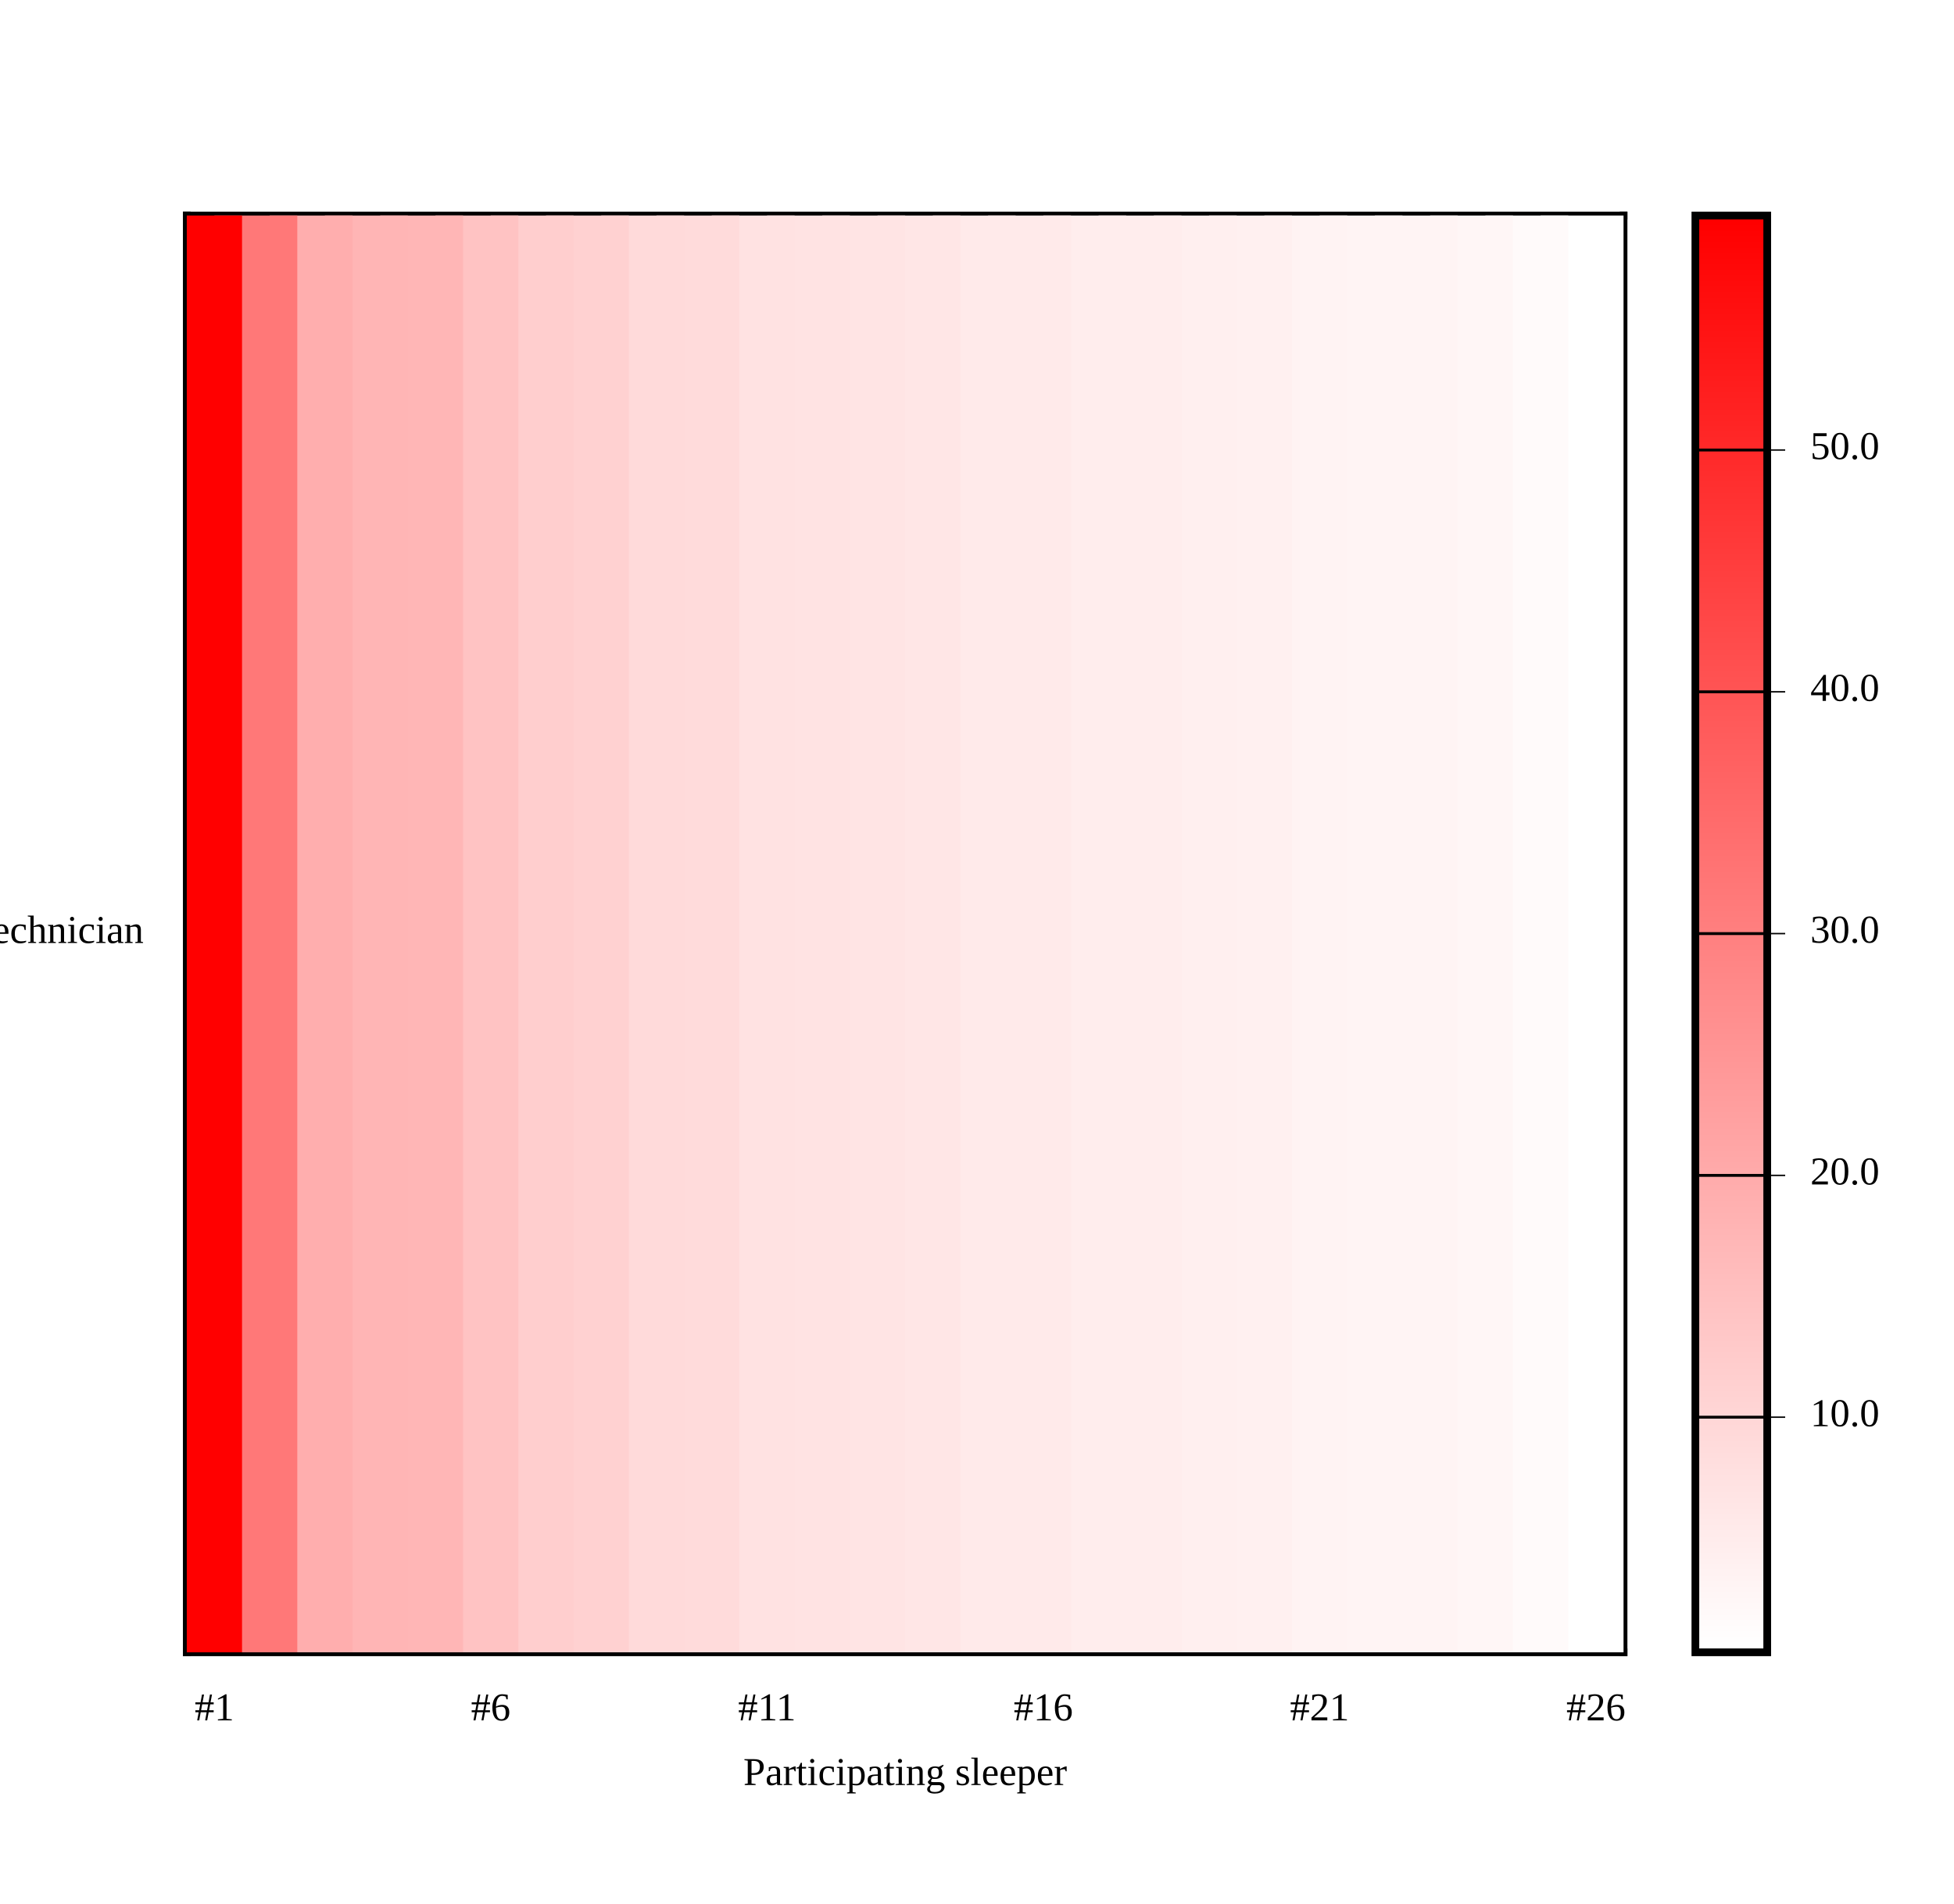
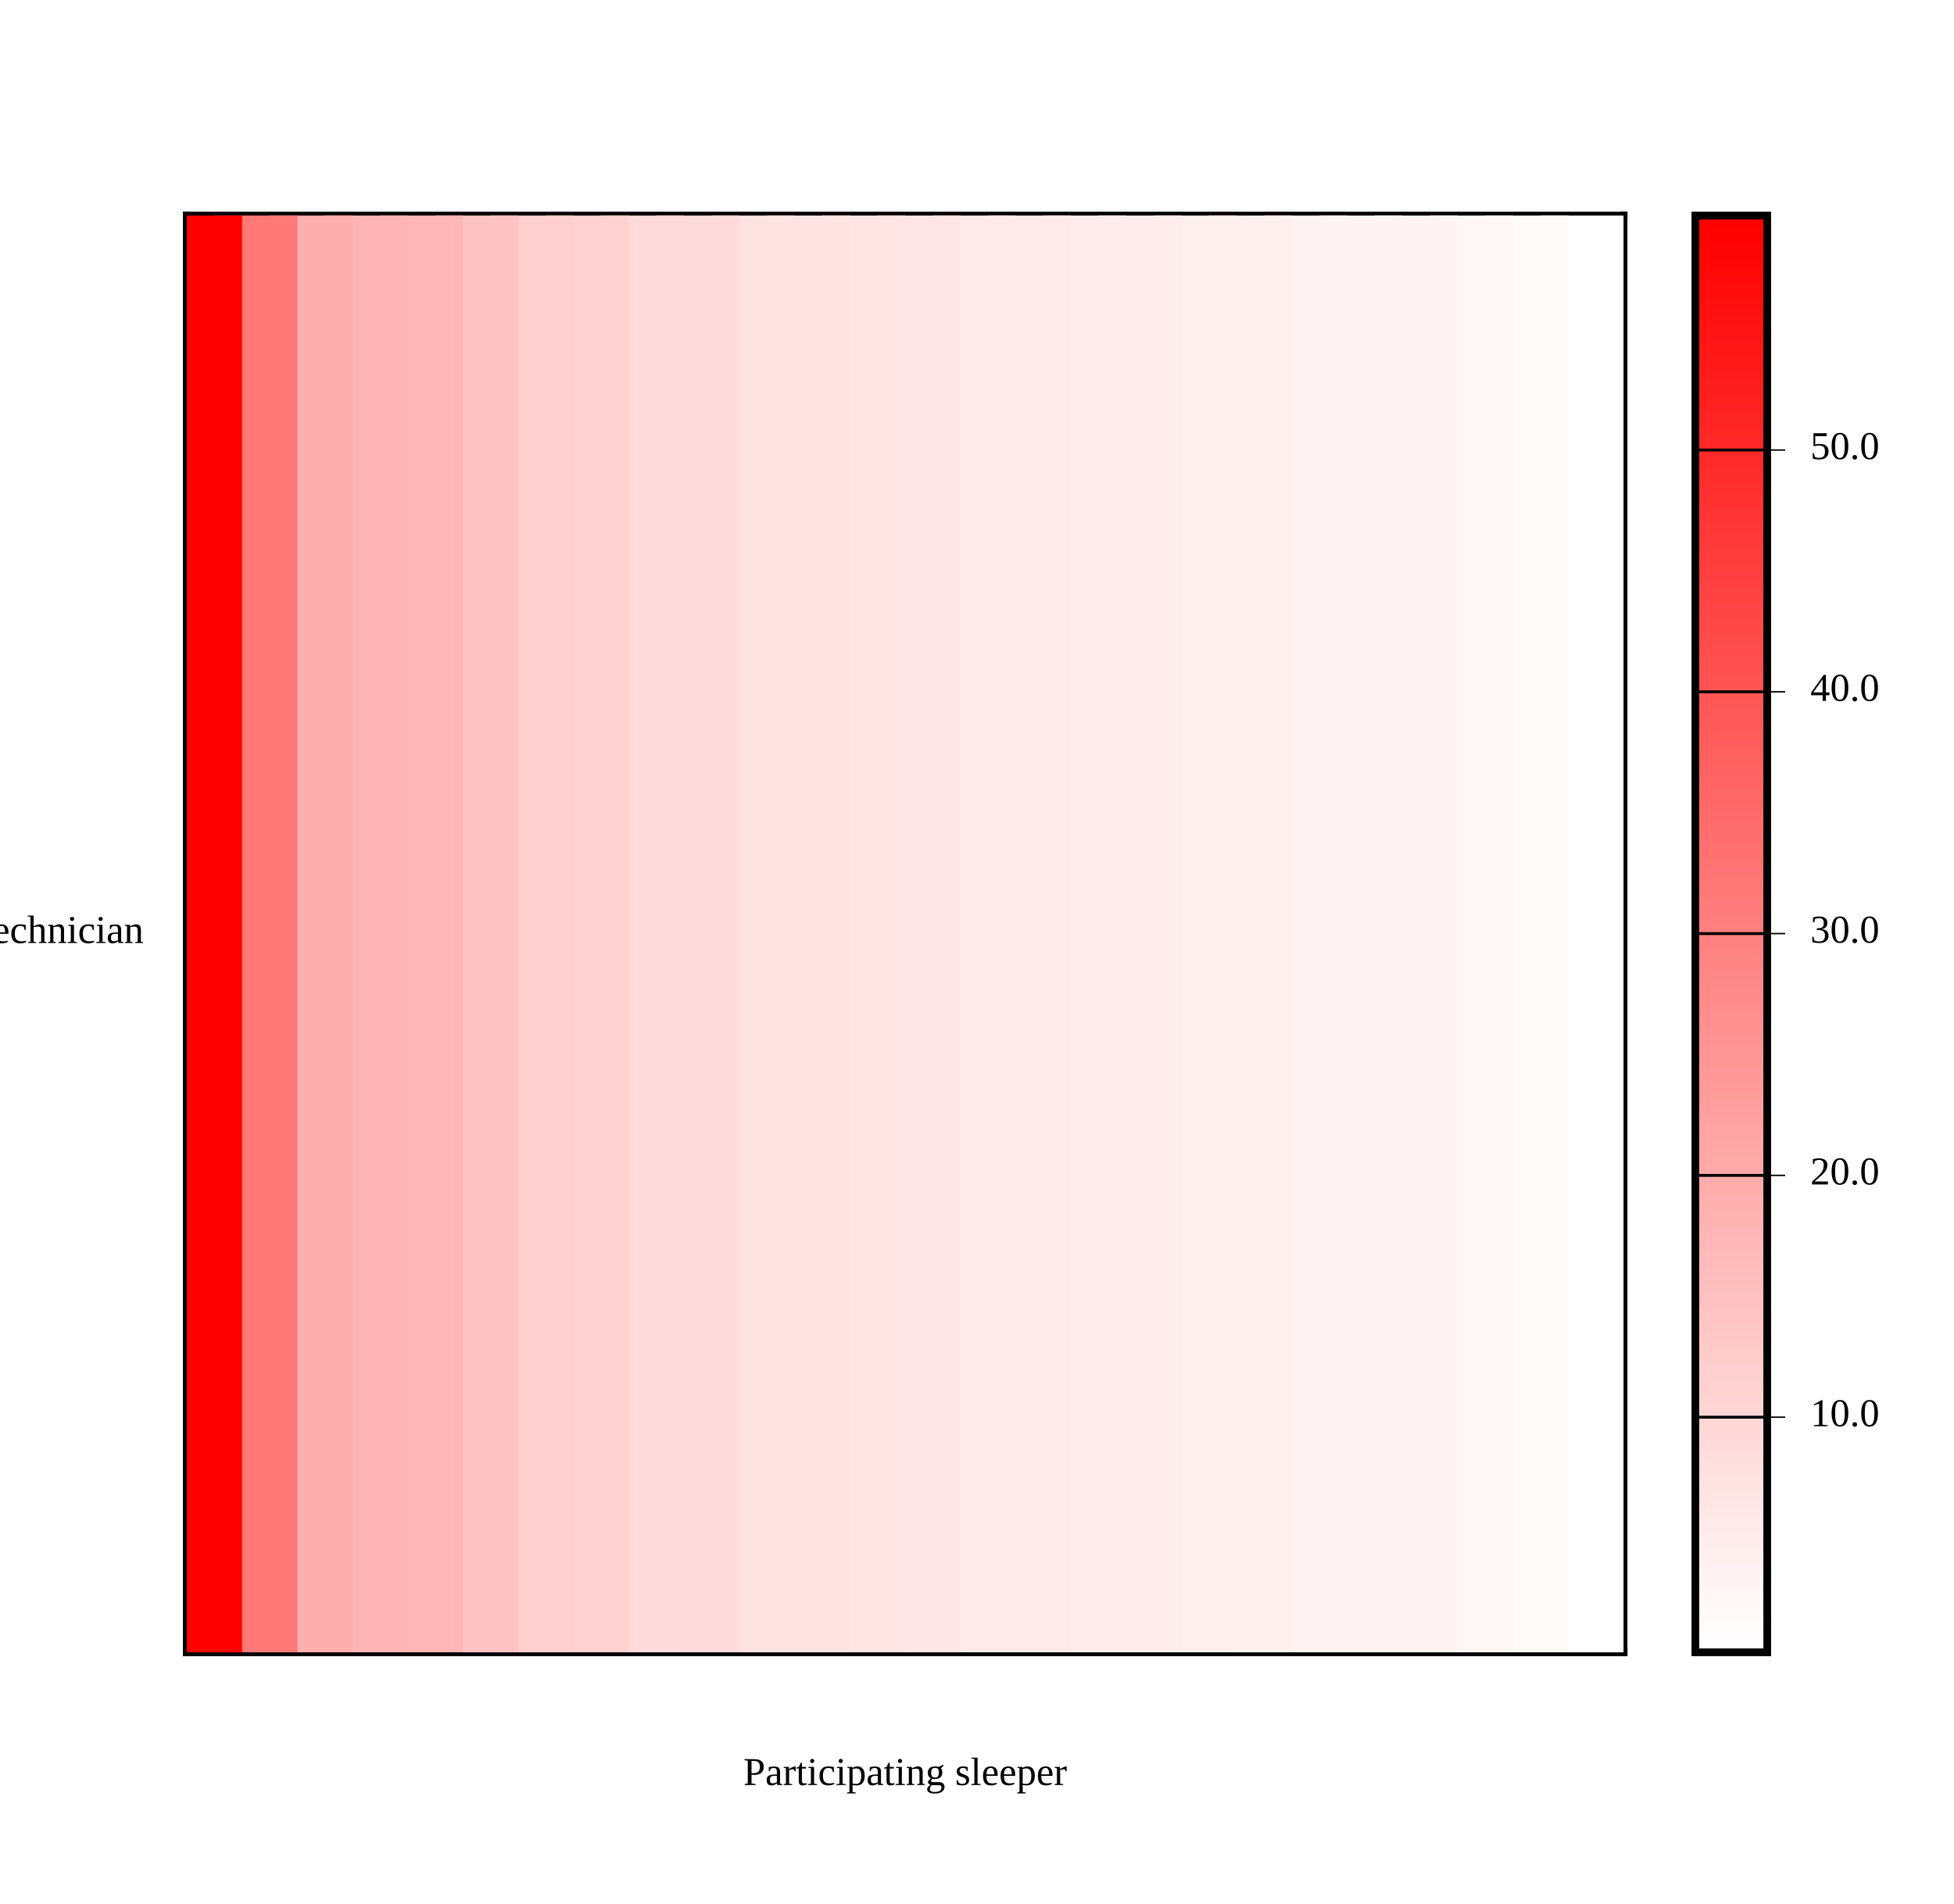
<svg xmlns="http://www.w3.org/2000/svg" height="530" stroke-opacity="1" viewBox="0.0 0.0 544.0 530.0" font-size="1" width="544" stroke="rgb(0,0,0)" version="1.1">
  <defs />
  <g stroke-linejoin="miter" stroke-opacity="1.0" fill-opacity="0.0" stroke="rgb(0,0,0)" stroke-width="0.8" fill="rgb(0,0,0)" stroke-linecap="butt" stroke-miterlimit="10.0">
    <path d="M 52,460 h 400 M 52,380 h 400 M 52,300 h 400 M 52,220 h 400 M 52,140 h 400 M 52,60 h 400 " />
  </g>
  <g stroke-linejoin="miter" stroke-opacity="1.0" fill-opacity="0.0" stroke="rgb(0,0,0)" stroke-width="2.148" fill="rgb(0,0,0)" stroke-linecap="square" stroke-miterlimit="10.0">
    <path d="M 52,460 v -400 M 452,460 v -400 " />
  </g>
  <g stroke-linejoin="miter" stroke-opacity="1.0" fill-opacity="1.0" font-size="11.0px" stroke="rgb(0,0,0)" stroke-width="2.148" fill="rgb(0,0,0)" stroke-linecap="butt" stroke-miterlimit="10.0">
    <text dominant-baseline="middle" transform="matrix(1,0,0,1,40,260)" stroke="none" text-anchor="end">technician</text>
  </g>
  <g stroke-linejoin="miter" stroke-opacity="1.0" fill-opacity="0.0" stroke="rgb(0,0,0)" stroke-width="0.8" fill="rgb(0,0,0)" stroke-linecap="butt" stroke-miterlimit="10.0">
    <path d="M 52,460 v -400 M 128.923,460 v -400 M 205.846,460 v -400 M 282.769,460 v -400 M 359.692,460 v -400 M 436.615,460 v -400 " />
  </g>
  <g stroke-linejoin="miter" stroke-opacity="1.0" fill-opacity="0.0" stroke="rgb(0,0,0)" stroke-width="2.148" fill="rgb(0,0,0)" stroke-linecap="square" stroke-miterlimit="10.0">
    <path d="M 52,460 h 400 M 52,60 h 400 " />
  </g>
  <g stroke-linejoin="miter" stroke-opacity="1.0" fill-opacity="1.0" font-size="11.0px" stroke="rgb(0,0,0)" stroke-width="2.148" fill="rgb(0,0,0)" stroke-linecap="butt" stroke-miterlimit="10.0">
    <text dominant-baseline="text-before-edge" transform="matrix(1,0,0,1,252,490)" stroke="none" text-anchor="middle">Participating sleeper</text>
  </g>
-   <g stroke-linejoin="miter" stroke-opacity="1.0" fill-opacity="1.0" font-size="11.0px" stroke="rgb(0,0,0)" stroke-width="2.148" fill="rgb(0,0,0)" stroke-linecap="butt" stroke-miterlimit="10.0">
-     <text dominant-baseline="text-before-edge" transform="matrix(1,0,0,1,444.3077,472)" stroke="none" text-anchor="middle">#26</text>
-   </g>
-   <g stroke-linejoin="miter" stroke-opacity="1.0" fill-opacity="1.0" font-size="11.0px" stroke="rgb(0,0,0)" stroke-width="2.148" fill="rgb(0,0,0)" stroke-linecap="butt" stroke-miterlimit="10.0">
-     <text dominant-baseline="text-before-edge" transform="matrix(1,0,0,1,367.3846,472)" stroke="none" text-anchor="middle">#21</text>
-   </g>
-   <g stroke-linejoin="miter" stroke-opacity="1.0" fill-opacity="1.0" font-size="11.0px" stroke="rgb(0,0,0)" stroke-width="2.148" fill="rgb(0,0,0)" stroke-linecap="butt" stroke-miterlimit="10.0">
-     <text dominant-baseline="text-before-edge" transform="matrix(1,0,0,1,290.4615,472)" stroke="none" text-anchor="middle">#16</text>
-   </g>
-   <g stroke-linejoin="miter" stroke-opacity="1.0" fill-opacity="1.0" font-size="11.0px" stroke="rgb(0,0,0)" stroke-width="2.148" fill="rgb(0,0,0)" stroke-linecap="butt" stroke-miterlimit="10.0">
-     <text dominant-baseline="text-before-edge" transform="matrix(1,0,0,1,213.5385,472)" stroke="none" text-anchor="middle">#11</text>
-   </g>
-   <g stroke-linejoin="miter" stroke-opacity="1.0" fill-opacity="1.0" font-size="11.0px" stroke="rgb(0,0,0)" stroke-width="2.148" fill="rgb(0,0,0)" stroke-linecap="butt" stroke-miterlimit="10.0">
-     <text dominant-baseline="text-before-edge" transform="matrix(1,0,0,1,136.6154,472)" stroke="none" text-anchor="middle">#6</text>
-   </g>
-   <g stroke-linejoin="miter" stroke-opacity="1.0" fill-opacity="1.0" font-size="11.0px" stroke="rgb(0,0,0)" stroke-width="2.148" fill="rgb(0,0,0)" stroke-linecap="butt" stroke-miterlimit="10.0">
-     <text dominant-baseline="text-before-edge" transform="matrix(1,0,0,1,59.6923,472)" stroke="none" text-anchor="middle">#1</text>
-   </g>
  <g stroke-linejoin="miter" stroke-opacity="1.0" fill-opacity="1.0" stroke="rgb(0,0,0)" stroke-width="0.0" fill="rgb(255,255,255)" stroke-linecap="butt" stroke-miterlimit="10.0">
    <defs>
      <clipPath id="martamyClip1">
        <path d="M 452,460 l -0,-400 h -400 l -0,400 Z" />
      </clipPath>
    </defs>
    <g clip-path="url(#martamyClip1)">
      <path d="M 452,460 l -0,-400 h -23.077 l -0,400 Z" />
    </g>
  </g>
  <g stroke-linejoin="miter" stroke-opacity="1.0" fill-opacity="1.0" stroke="rgb(0,0,0)" stroke-width="0.0" fill="rgb(255,250,250)" stroke-linecap="butt" stroke-miterlimit="10.0">
    <defs>
      <clipPath id="martamyClip2">
        <path d="M 452,460 l -0,-400 h -400 l -0,400 Z" />
      </clipPath>
    </defs>
    <g clip-path="url(#martamyClip2)">
      <path d="M 436.615,460 l -0,-400 h -23.077 l -0,400 Z" />
    </g>
  </g>
  <g stroke-linejoin="miter" stroke-opacity="1.0" fill-opacity="1.0" stroke="rgb(0,0,0)" stroke-width="0.0" fill="rgb(255,246,246)" stroke-linecap="butt" stroke-miterlimit="10.0">
    <defs>
      <clipPath id="martamyClip3">
        <path d="M 452,460 l -0,-400 h -400 l -0,400 Z" />
      </clipPath>
    </defs>
    <g clip-path="url(#martamyClip3)">
      <path d="M 421.231,460 l -0,-400 h -23.077 l -0,400 Z" />
    </g>
  </g>
  <g stroke-linejoin="miter" stroke-opacity="1.0" fill-opacity="1.0" stroke="rgb(0,0,0)" stroke-width="0.0" fill="rgb(255,244,244)" stroke-linecap="butt" stroke-miterlimit="10.0">
    <defs>
      <clipPath id="martamyClip4">
        <path d="M 452,460 l -0,-400 h -400 l -0,400 Z" />
      </clipPath>
    </defs>
    <g clip-path="url(#martamyClip4)">
      <path d="M 405.846,460 l -0,-400 h -23.077 l -0,400 Z" />
    </g>
  </g>
  <g stroke-linejoin="miter" stroke-opacity="1.0" fill-opacity="1.0" stroke="rgb(0,0,0)" stroke-width="0.0" fill="rgb(255,244,244)" stroke-linecap="butt" stroke-miterlimit="10.0">
    <defs>
      <clipPath id="martamyClip5">
        <path d="M 452,460 l -0,-400 h -400 l -0,400 Z" />
      </clipPath>
    </defs>
    <g clip-path="url(#martamyClip5)">
      <path d="M 390.462,460 l -0,-400 h -23.077 l -0,400 Z" />
    </g>
  </g>
  <g stroke-linejoin="miter" stroke-opacity="1.0" fill-opacity="1.0" stroke="rgb(0,0,0)" stroke-width="0.0" fill="rgb(255,243,243)" stroke-linecap="butt" stroke-miterlimit="10.0">
    <defs>
      <clipPath id="martamyClip6">
        <path d="M 452,460 l -0,-400 h -400 l -0,400 Z" />
      </clipPath>
    </defs>
    <g clip-path="url(#martamyClip6)">
      <path d="M 375.077,460 l -0,-400 h -23.077 l -0,400 Z" />
    </g>
  </g>
  <g stroke-linejoin="miter" stroke-opacity="1.0" fill-opacity="1.0" stroke="rgb(0,0,0)" stroke-width="0.0" fill="rgb(255,240,240)" stroke-linecap="butt" stroke-miterlimit="10.0">
    <defs>
      <clipPath id="martamyClip7">
        <path d="M 452,460 l -0,-400 h -400 l -0,400 Z" />
      </clipPath>
    </defs>
    <g clip-path="url(#martamyClip7)">
      <path d="M 359.692,460 l -0,-400 h -23.077 l -0,400 Z" />
    </g>
  </g>
  <g stroke-linejoin="miter" stroke-opacity="1.0" fill-opacity="1.0" stroke="rgb(0,0,0)" stroke-width="0.0" fill="rgb(255,239,239)" stroke-linecap="butt" stroke-miterlimit="10.0">
    <defs>
      <clipPath id="martamyClip8">
        <path d="M 452,460 l -0,-400 h -400 l -0,400 Z" />
      </clipPath>
    </defs>
    <g clip-path="url(#martamyClip8)">
      <path d="M 344.308,460 l -0,-400 h -23.077 l -0,400 Z" />
    </g>
  </g>
  <g stroke-linejoin="miter" stroke-opacity="1.0" fill-opacity="1.0" stroke="rgb(0,0,0)" stroke-width="0.0" fill="rgb(255,237,237)" stroke-linecap="butt" stroke-miterlimit="10.0">
    <defs>
      <clipPath id="martamyClip9">
        <path d="M 452,460 l -0,-400 h -400 l -0,400 Z" />
      </clipPath>
    </defs>
    <g clip-path="url(#martamyClip9)">
      <path d="M 328.923,460 l -0,-400 h -23.077 l -0,400 Z" />
    </g>
  </g>
  <g stroke-linejoin="miter" stroke-opacity="1.0" fill-opacity="1.0" stroke="rgb(0,0,0)" stroke-width="0.0" fill="rgb(255,237,237)" stroke-linecap="butt" stroke-miterlimit="10.0">
    <defs>
      <clipPath id="martamyClip10">
        <path d="M 452,460 l -0,-400 h -400 l -0,400 Z" />
      </clipPath>
    </defs>
    <g clip-path="url(#martamyClip10)">
      <path d="M 313.538,460 l -0,-400 h -23.077 l -0,400 Z" />
    </g>
  </g>
  <g stroke-linejoin="miter" stroke-opacity="1.0" fill-opacity="1.0" stroke="rgb(0,0,0)" stroke-width="0.0" fill="rgb(255,234,234)" stroke-linecap="butt" stroke-miterlimit="10.0">
    <defs>
      <clipPath id="martamyClip11">
        <path d="M 452,460 l -0,-400 h -400 l -0,400 Z" />
      </clipPath>
    </defs>
    <g clip-path="url(#martamyClip11)">
      <path d="M 298.154,460 l -0,-400 h -23.077 l -0,400 Z" />
    </g>
  </g>
  <g stroke-linejoin="miter" stroke-opacity="1.0" fill-opacity="1.0" stroke="rgb(0,0,0)" stroke-width="0.0" fill="rgb(255,234,234)" stroke-linecap="butt" stroke-miterlimit="10.0">
    <defs>
      <clipPath id="martamyClip12">
        <path d="M 452,460 l -0,-400 h -400 l -0,400 Z" />
      </clipPath>
    </defs>
    <g clip-path="url(#martamyClip12)">
      <path d="M 282.769,460 l -0,-400 h -23.077 l -0,400 Z" />
    </g>
  </g>
  <g stroke-linejoin="miter" stroke-opacity="1.0" fill-opacity="1.0" stroke="rgb(0,0,0)" stroke-width="0.0" fill="rgb(255,230,230)" stroke-linecap="butt" stroke-miterlimit="10.0">
    <defs>
      <clipPath id="martamyClip13">
        <path d="M 452,460 l -0,-400 h -400 l -0,400 Z" />
      </clipPath>
    </defs>
    <g clip-path="url(#martamyClip13)">
      <path d="M 267.385,460 l -0,-400 h -23.077 l -0,400 Z" />
    </g>
  </g>
  <g stroke-linejoin="miter" stroke-opacity="1.0" fill-opacity="1.0" stroke="rgb(0,0,0)" stroke-width="0.0" fill="rgb(255,228,228)" stroke-linecap="butt" stroke-miterlimit="10.0">
    <defs>
      <clipPath id="martamyClip14">
        <path d="M 452,460 l -0,-400 h -400 l -0,400 Z" />
      </clipPath>
    </defs>
    <g clip-path="url(#martamyClip14)">
      <path d="M 252,460 l -0,-400 h -23.077 l -0,400 Z" />
    </g>
  </g>
  <g stroke-linejoin="miter" stroke-opacity="1.0" fill-opacity="1.0" stroke="rgb(0,0,0)" stroke-width="0.0" fill="rgb(255,227,227)" stroke-linecap="butt" stroke-miterlimit="10.0">
    <defs>
      <clipPath id="martamyClip15">
        <path d="M 452,460 l -0,-400 h -400 l -0,400 Z" />
      </clipPath>
    </defs>
    <g clip-path="url(#martamyClip15)">
      <path d="M 236.615,460 l -0,-400 h -23.077 l -0,400 Z" />
    </g>
  </g>
  <g stroke-linejoin="miter" stroke-opacity="1.0" fill-opacity="1.0" stroke="rgb(0,0,0)" stroke-width="0.0" fill="rgb(255,226,226)" stroke-linecap="butt" stroke-miterlimit="10.0">
    <defs>
      <clipPath id="martamyClip16">
        <path d="M 452,460 l -0,-400 h -400 l -0,400 Z" />
      </clipPath>
    </defs>
    <g clip-path="url(#martamyClip16)">
      <path d="M 221.231,460 l -0,-400 h -23.077 l -0,400 Z" />
    </g>
  </g>
  <g stroke-linejoin="miter" stroke-opacity="1.0" fill-opacity="1.0" stroke="rgb(0,0,0)" stroke-width="0.0" fill="rgb(255,219,219)" stroke-linecap="butt" stroke-miterlimit="10.0">
    <defs>
      <clipPath id="martamyClip17">
        <path d="M 452,460 l -0,-400 h -400 l -0,400 Z" />
      </clipPath>
    </defs>
    <g clip-path="url(#martamyClip17)">
      <path d="M 205.846,460 l -0,-400 h -23.077 l -0,400 Z" />
    </g>
  </g>
  <g stroke-linejoin="miter" stroke-opacity="1.0" fill-opacity="1.0" stroke="rgb(0,0,0)" stroke-width="0.0" fill="rgb(255,218,218)" stroke-linecap="butt" stroke-miterlimit="10.0">
    <defs>
      <clipPath id="martamyClip18">
        <path d="M 452,460 l -0,-400 h -400 l -0,400 Z" />
      </clipPath>
    </defs>
    <g clip-path="url(#martamyClip18)">
      <path d="M 190.462,460 l -0,-400 h -23.077 l -0,400 Z" />
    </g>
  </g>
  <g stroke-linejoin="miter" stroke-opacity="1.0" fill-opacity="1.0" stroke="rgb(0,0,0)" stroke-width="0.0" fill="rgb(255,209,209)" stroke-linecap="butt" stroke-miterlimit="10.0">
    <defs>
      <clipPath id="martamyClip19">
        <path d="M 452,460 l -0,-400 h -400 l -0,400 Z" />
      </clipPath>
    </defs>
    <g clip-path="url(#martamyClip19)">
      <path d="M 175.077,460 l -0,-400 h -23.077 l -0,400 Z" />
    </g>
  </g>
  <g stroke-linejoin="miter" stroke-opacity="1.0" fill-opacity="1.0" stroke="rgb(0,0,0)" stroke-width="0.0" fill="rgb(255,206,206)" stroke-linecap="butt" stroke-miterlimit="10.0">
    <defs>
      <clipPath id="martamyClip20">
        <path d="M 452,460 l -0,-400 h -400 l -0,400 Z" />
      </clipPath>
    </defs>
    <g clip-path="url(#martamyClip20)">
      <path d="M 159.692,460 l -0,-400 h -23.077 l -0,400 Z" />
    </g>
  </g>
  <g stroke-linejoin="miter" stroke-opacity="1.0" fill-opacity="1.0" stroke="rgb(0,0,0)" stroke-width="0.0" fill="rgb(255,195,195)" stroke-linecap="butt" stroke-miterlimit="10.0">
    <defs>
      <clipPath id="martamyClip21">
        <path d="M 452,460 l -0,-400 h -400 l -0,400 Z" />
      </clipPath>
    </defs>
    <g clip-path="url(#martamyClip21)">
      <path d="M 144.308,460 l -0,-400 h -23.077 l -0,400 Z" />
    </g>
  </g>
  <g stroke-linejoin="miter" stroke-opacity="1.0" fill-opacity="1.0" stroke="rgb(0,0,0)" stroke-width="0.0" fill="rgb(255,182,182)" stroke-linecap="butt" stroke-miterlimit="10.0">
    <defs>
      <clipPath id="martamyClip22">
        <path d="M 452,460 l -0,-400 h -400 l -0,400 Z" />
      </clipPath>
    </defs>
    <g clip-path="url(#martamyClip22)">
      <path d="M 128.923,460 l -0,-400 h -23.077 l -0,400 Z" />
    </g>
  </g>
  <g stroke-linejoin="miter" stroke-opacity="1.0" fill-opacity="1.0" stroke="rgb(0,0,0)" stroke-width="0.0" fill="rgb(255,181,181)" stroke-linecap="butt" stroke-miterlimit="10.0">
    <defs>
      <clipPath id="martamyClip23">
        <path d="M 452,460 l -0,-400 h -400 l -0,400 Z" />
      </clipPath>
    </defs>
    <g clip-path="url(#martamyClip23)">
      <path d="M 113.538,460 l -0,-400 h -23.077 l -0,400 Z" />
    </g>
  </g>
  <g stroke-linejoin="miter" stroke-opacity="1.0" fill-opacity="1.0" stroke="rgb(0,0,0)" stroke-width="0.0" fill="rgb(255,174,174)" stroke-linecap="butt" stroke-miterlimit="10.0">
    <defs>
      <clipPath id="martamyClip24">
        <path d="M 452,460 l -0,-400 h -400 l -0,400 Z" />
      </clipPath>
    </defs>
    <g clip-path="url(#martamyClip24)">
      <path d="M 98.154,460 l -0,-400 h -23.077 l -0,400 Z" />
    </g>
  </g>
  <g stroke-linejoin="miter" stroke-opacity="1.0" fill-opacity="1.0" stroke="rgb(0,0,0)" stroke-width="0.0" fill="rgb(255,120,120)" stroke-linecap="butt" stroke-miterlimit="10.0">
    <defs>
      <clipPath id="martamyClip25">
        <path d="M 452,460 l -0,-400 h -400 l -0,400 Z" />
      </clipPath>
    </defs>
    <g clip-path="url(#martamyClip25)">
      <path d="M 82.769,460 l -0,-400 h -23.077 l -0,400 Z" />
    </g>
  </g>
  <g stroke-linejoin="miter" stroke-opacity="1.0" fill-opacity="1.0" stroke="rgb(0,0,0)" stroke-width="0.0" fill="rgb(255,0,0)" stroke-linecap="butt" stroke-miterlimit="10.0">
    <defs>
      <clipPath id="martamyClip26">
        <path d="M 452,460 l -0,-400 h -400 l -0,400 Z" />
      </clipPath>
    </defs>
    <g clip-path="url(#martamyClip26)">
      <path d="M 67.385,460 l -0,-400 h -15.385 l -0,400 Z" />
    </g>
  </g>
  <g stroke-linejoin="miter" stroke-opacity="1.0" fill-opacity="1.0" font-size="11.0px" stroke="rgb(0,0,0)" stroke-width="2.148" fill="rgb(0,0,0)" stroke-linecap="butt" stroke-miterlimit="10.0">
    <text dominant-baseline="middle" transform="matrix(1,0,0,1,504,125.2848)" stroke="none" text-anchor="start">50.0</text>
  </g>
  <g stroke-linejoin="miter" stroke-opacity="1.0" fill-opacity="1.0" font-size="11.0px" stroke="rgb(0,0,0)" stroke-width="2.148" fill="rgb(0,0,0)" stroke-linecap="butt" stroke-miterlimit="10.0">
    <text dominant-baseline="middle" transform="matrix(1,0,0,1,504,192.5993)" stroke="none" text-anchor="start">40.0</text>
  </g>
  <g stroke-linejoin="miter" stroke-opacity="1.0" fill-opacity="1.0" font-size="11.0px" stroke="rgb(0,0,0)" stroke-width="2.148" fill="rgb(0,0,0)" stroke-linecap="butt" stroke-miterlimit="10.0">
    <text dominant-baseline="middle" transform="matrix(1,0,0,1,504,259.9137)" stroke="none" text-anchor="start">30.0</text>
  </g>
  <g stroke-linejoin="miter" stroke-opacity="1.0" fill-opacity="1.0" font-size="11.0px" stroke="rgb(0,0,0)" stroke-width="2.148" fill="rgb(0,0,0)" stroke-linecap="butt" stroke-miterlimit="10.0">
    <text dominant-baseline="middle" transform="matrix(1,0,0,1,504,327.2281)" stroke="none" text-anchor="start">20.0</text>
  </g>
  <g stroke-linejoin="miter" stroke-opacity="1.0" fill-opacity="1.0" font-size="11.0px" stroke="rgb(0,0,0)" stroke-width="2.148" fill="rgb(0,0,0)" stroke-linecap="butt" stroke-miterlimit="10.0">
    <text dominant-baseline="middle" transform="matrix(1,0,0,1,504,394.5425)" stroke="none" text-anchor="start">10.0</text>
  </g>
  <defs>
-     <linearGradient x2="0.5" y1="0" gradientUnits="userSpaceOnUse" spreadMethod="pad" gradientTransform="matrix(-0,-400,-20,-0,482,260)" id="gradient86" y2="0" x1="-0.5">
+     <linearGradient x2="0.5" y1="0" gradientUnits="userSpaceOnUse" spreadMethod="pad" gradientTransform="matrix(-0,-400,-20,-0,482,260)" id="gradient74" y2="0" x1="-0.5">
      <stop stop-opacity="1" offset="0" stop-color="rgb(255,255,255)" />
      <stop stop-opacity="1" offset="1" stop-color="rgb(255,0,0)" />
    </linearGradient>
  </defs>
-   <g stroke-linejoin="miter" stroke-opacity="1.0" fill-opacity="1" stroke="rgb(0,0,0)" stroke-width="0.0" fill="url(#gradient86)" stroke-linecap="butt" stroke-miterlimit="10.0">
+   <g stroke-linejoin="miter" stroke-opacity="1.0" fill-opacity="1" stroke="rgb(0,0,0)" stroke-width="0.0" fill="url(#gradient74)" stroke-linecap="butt" stroke-miterlimit="10.0">
    <path d="M 492,60 l -20,0 v 400 l 20,0 Z" />
  </g>
  <g stroke-linejoin="miter" stroke-opacity="1.0" fill-opacity="0.0" stroke="rgb(0,0,0)" stroke-width="0.8" fill="rgb(0,0,0)" stroke-linecap="butt" stroke-miterlimit="10.0">
    <path d="M 492,394.543 h -20 M 492,327.228 h -20 M 492,259.914 h -20 M 492,192.599 h -20 M 492,125.285 h -20 " />
  </g>
  <g stroke-linejoin="miter" stroke-opacity="1.0" fill-opacity="0.0" stroke="rgb(0,0,0)" stroke-width="0.4" fill="rgb(0,0,0)" stroke-linecap="butt" stroke-miterlimit="10.0">
    <path d="M 497,125.285 h -10 " />
  </g>
  <g stroke-linejoin="miter" stroke-opacity="1.0" fill-opacity="0.0" stroke="rgb(0,0,0)" stroke-width="0.4" fill="rgb(0,0,0)" stroke-linecap="butt" stroke-miterlimit="10.0">
    <path d="M 497,192.599 h -10 " />
  </g>
  <g stroke-linejoin="miter" stroke-opacity="1.0" fill-opacity="0.0" stroke="rgb(0,0,0)" stroke-width="0.4" fill="rgb(0,0,0)" stroke-linecap="butt" stroke-miterlimit="10.0">
    <path d="M 497,259.914 h -10 " />
  </g>
  <g stroke-linejoin="miter" stroke-opacity="1.0" fill-opacity="0.0" stroke="rgb(0,0,0)" stroke-width="0.4" fill="rgb(0,0,0)" stroke-linecap="butt" stroke-miterlimit="10.0">
    <path d="M 497,327.228 h -10 " />
  </g>
  <g stroke-linejoin="miter" stroke-opacity="1.0" fill-opacity="0.0" stroke="rgb(0,0,0)" stroke-width="0.4" fill="rgb(0,0,0)" stroke-linecap="butt" stroke-miterlimit="10.0">
    <path d="M 497,394.543 h -10 " />
  </g>
  <g stroke-linejoin="miter" stroke-opacity="1.0" fill-opacity="0.0" stroke="rgb(0,0,0)" stroke-width="2.148" fill="rgb(0,0,0)" stroke-linecap="butt" stroke-miterlimit="10.0">
    <path d="M 492,60 l -20,0 v 400 l 20,0 Z" />
  </g>
  <g stroke-linejoin="miter" stroke-opacity="1.0" fill-opacity="1.0" font-size="11.0px" stroke="rgb(0,0,0)" stroke-width="2.148" fill="rgb(0,0,0)" stroke-linecap="butt" stroke-miterlimit="10.0">
    <text dominant-baseline="text-after-edge" transform="matrix(1,0,0,1,252,40)" stroke="none" text-anchor="middle" />
  </g>
</svg>
